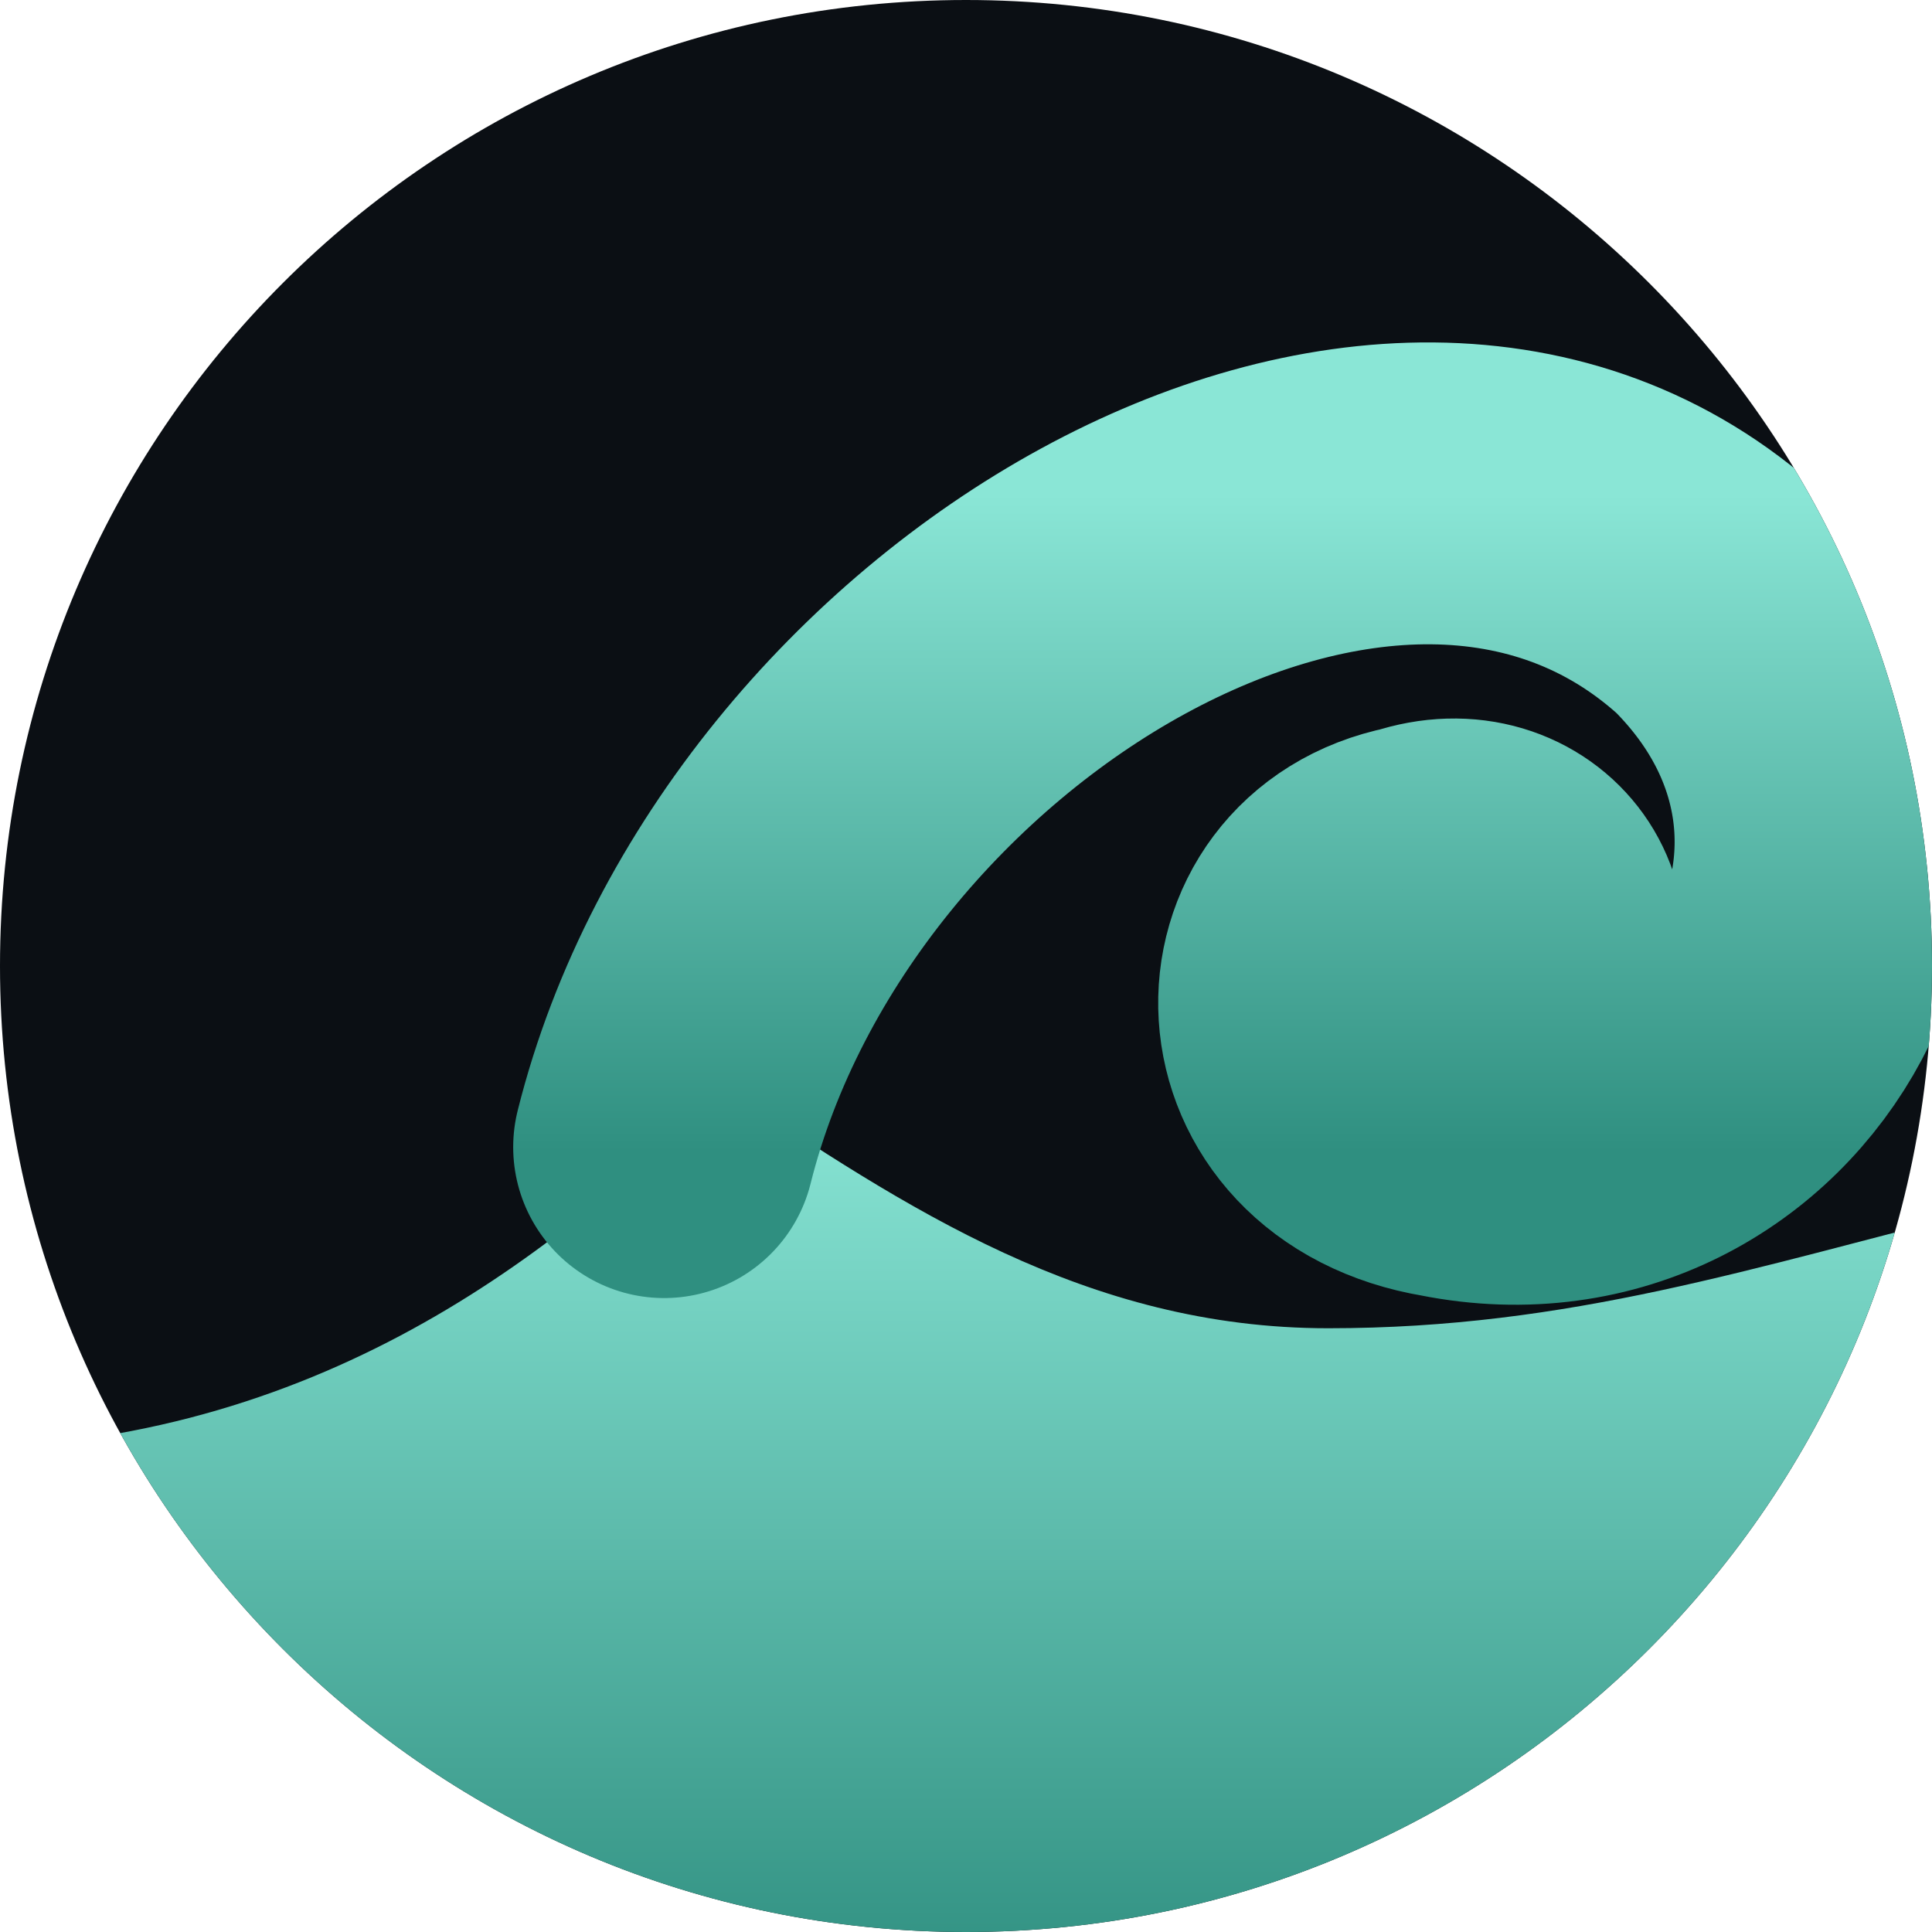
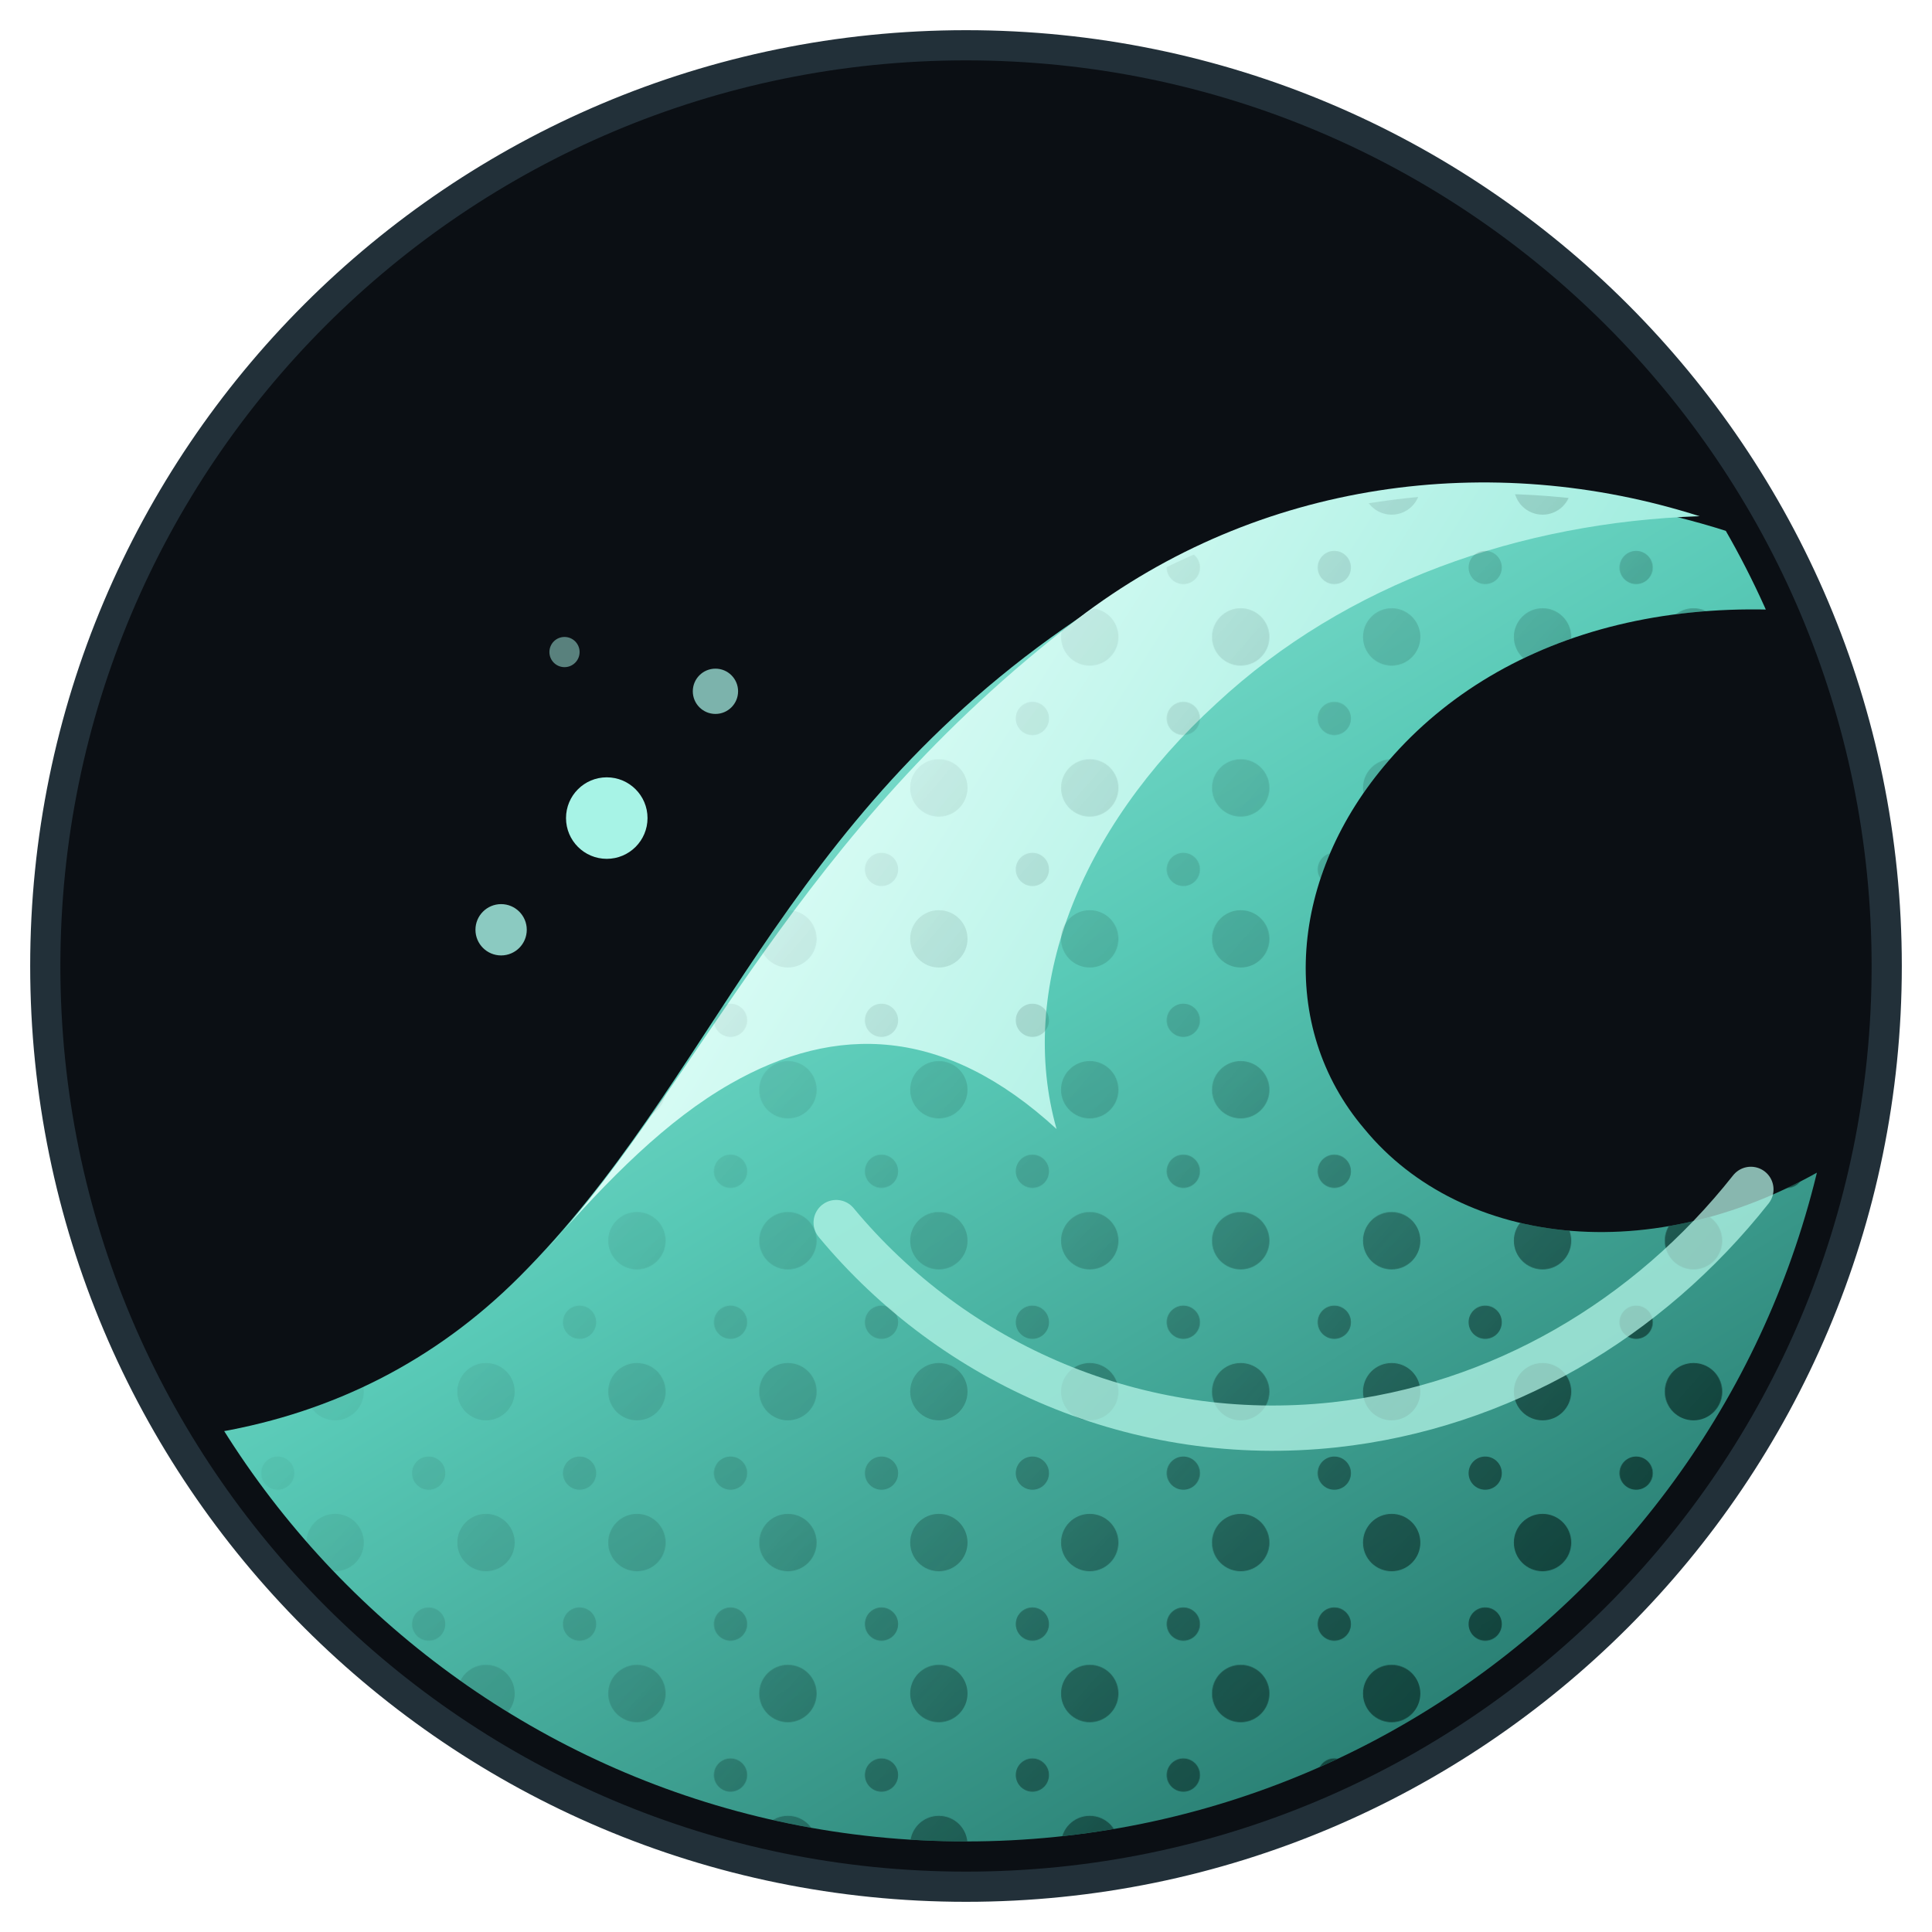
<svg xmlns="http://www.w3.org/2000/svg" viewBox="0 0 64 64" width="64" height="64">
  <defs>
-     <clipPath id="c">
-       <circle cx="32" cy="32" r="32" />
+     <clipPath id="tide-clip">
+       <circle cx="32" cy="32" r="29" />
    </clipPath>
-     <linearGradient id="g" x1="0" y1="0" x2="0" y2="1">
-       <stop offset="0" stop-color="#8ae6d6" />
-       <stop offset="1" stop-color="#2f8f80" />
+     <linearGradient id="tide-water" x1="18" y1="13" x2="47" y2="61" gradientUnits="userSpaceOnUse">
+       <stop stop-color="#a7f3e6" />
+       <stop offset=".46" stop-color="#58c9b6" />
+       <stop offset="1" stop-color="#25786d" />
    </linearGradient>
+     <linearGradient id="tide-foam" x1="25" y1="22" x2="52" y2="39" gradientUnits="userSpaceOnUse">
+       <stop stop-color="#e4fff9" />
+       <stop offset="1" stop-color="#8ae6d6" />
+     </linearGradient>
+     <linearGradient id="tide-fade" x1="18" y1="31" x2="49" y2="58" gradientUnits="userSpaceOnUse">
+       <stop stop-color="white" stop-opacity="0" />
+       <stop offset=".45" stop-color="white" stop-opacity=".25" />
+       <stop offset="1" stop-color="white" />
+     </linearGradient>
+     <pattern id="tide-dither" width="5" height="5" patternUnits="userSpaceOnUse">
+       <circle cx="1.1" cy="1.1" r=".95" fill="#062521" />
+       <circle cx="4.2" cy="3.8" r=".55" fill="#062521" />
+     </pattern>
+     <mask id="tide-dither-mask">
+       <rect width="64" height="64" fill="url(#tide-fade)" />
+     </mask>
  </defs>
-   <circle cx="32" cy="32" r="32" fill="#0b0f14" />
-   <g clip-path="url(#c)">
-     <path fill="url(#g)" d="M-2 48 C 10 48, 18 42, 24 36 C 30 40, 36 44, 44 44 C 52 44, 58 42, 66 40 L 66 66 L -2 66 Z" />
-     <path fill="none" stroke="url(#g)" stroke-width="10" stroke-linecap="round" d="M22 38 C 26 22, 46 10, 57 20 C 65 28, 58 40, 48 38 C 42 37, 42 30, 47 29 C 50 28, 52 31, 50 33" />
+   <circle cx="32" cy="32" r="30.5" fill="#0b0f14" stroke="#223039" />
+   <g clip-path="url(#tide-clip)">
+     <path fill="url(#tide-water)" d="M-5 46.5c8.7 2.5 16.6 1.4 22.2-4.2 6.5-6.5 8.6-15.1 18.5-21.8 8.5-5.8 19.8-5.4 28.5.5-7.8-2-14.4-.2-18.2 4.2-3.3 3.8-3.7 8.8-.8 12.2 3.2 3.9 9.8 4.8 15.9.9-2.7 11.1-11.7 20.3-23.7 23.8H-5V46.5Z" />
+     <path fill="url(#tide-foam)" d="M18.1 41.4c5.2-5.7 8.2-13.7 17.6-20.9 6-4.6 13.7-5.6 20.6-3.4-5.9.2-11.7 2.2-16 6.2-4.6 4.2-6.6 9.5-5.3 14.1-3.7-3.4-7.3-3.5-10.8-1.5-2.1 1.2-4 3.1-6.1 5.5Z" />
+     <path fill="url(#tide-dither)" mask="url(#tide-dither-mask)" opacity=".72" d="M-5 46.5c8.7 2.5 16.6 1.4 22.2-4.2 6.5-6.5 8.6-15.1 18.5-21.8 8.5-5.8 19.8-5.4 28.5.5-7.8-2-14.4-.2-18.2 4.2-3.3 3.8-3.7 8.8-.8 12.2 3.2 3.9 9.8 4.8 15.9.9-2.7 11.1-11.7 20.3-23.7 23.8H-5V46.5Z" />
+     <path d="M27.7 40.5c3.9 4.7 10 7.4 16.5 6.7 5.5-.6 10.4-3.5 13.8-7.8" fill="none" stroke="#b9f8eb" stroke-opacity=".72" stroke-width="1.5" stroke-linecap="round" />
+   </g>
+   <g fill="#a7f3e6">
+     <circle cx="20.1" cy="27.1" r="1.35" />
+     <circle cx="16.6" cy="30.8" r=".85" opacity=".82" />
+     <circle cx="23.7" cy="22.9" r=".75" opacity=".72" />
+     <circle cx="18.7" cy="21.6" r=".5" opacity=".5" />
  </g>
</svg>
